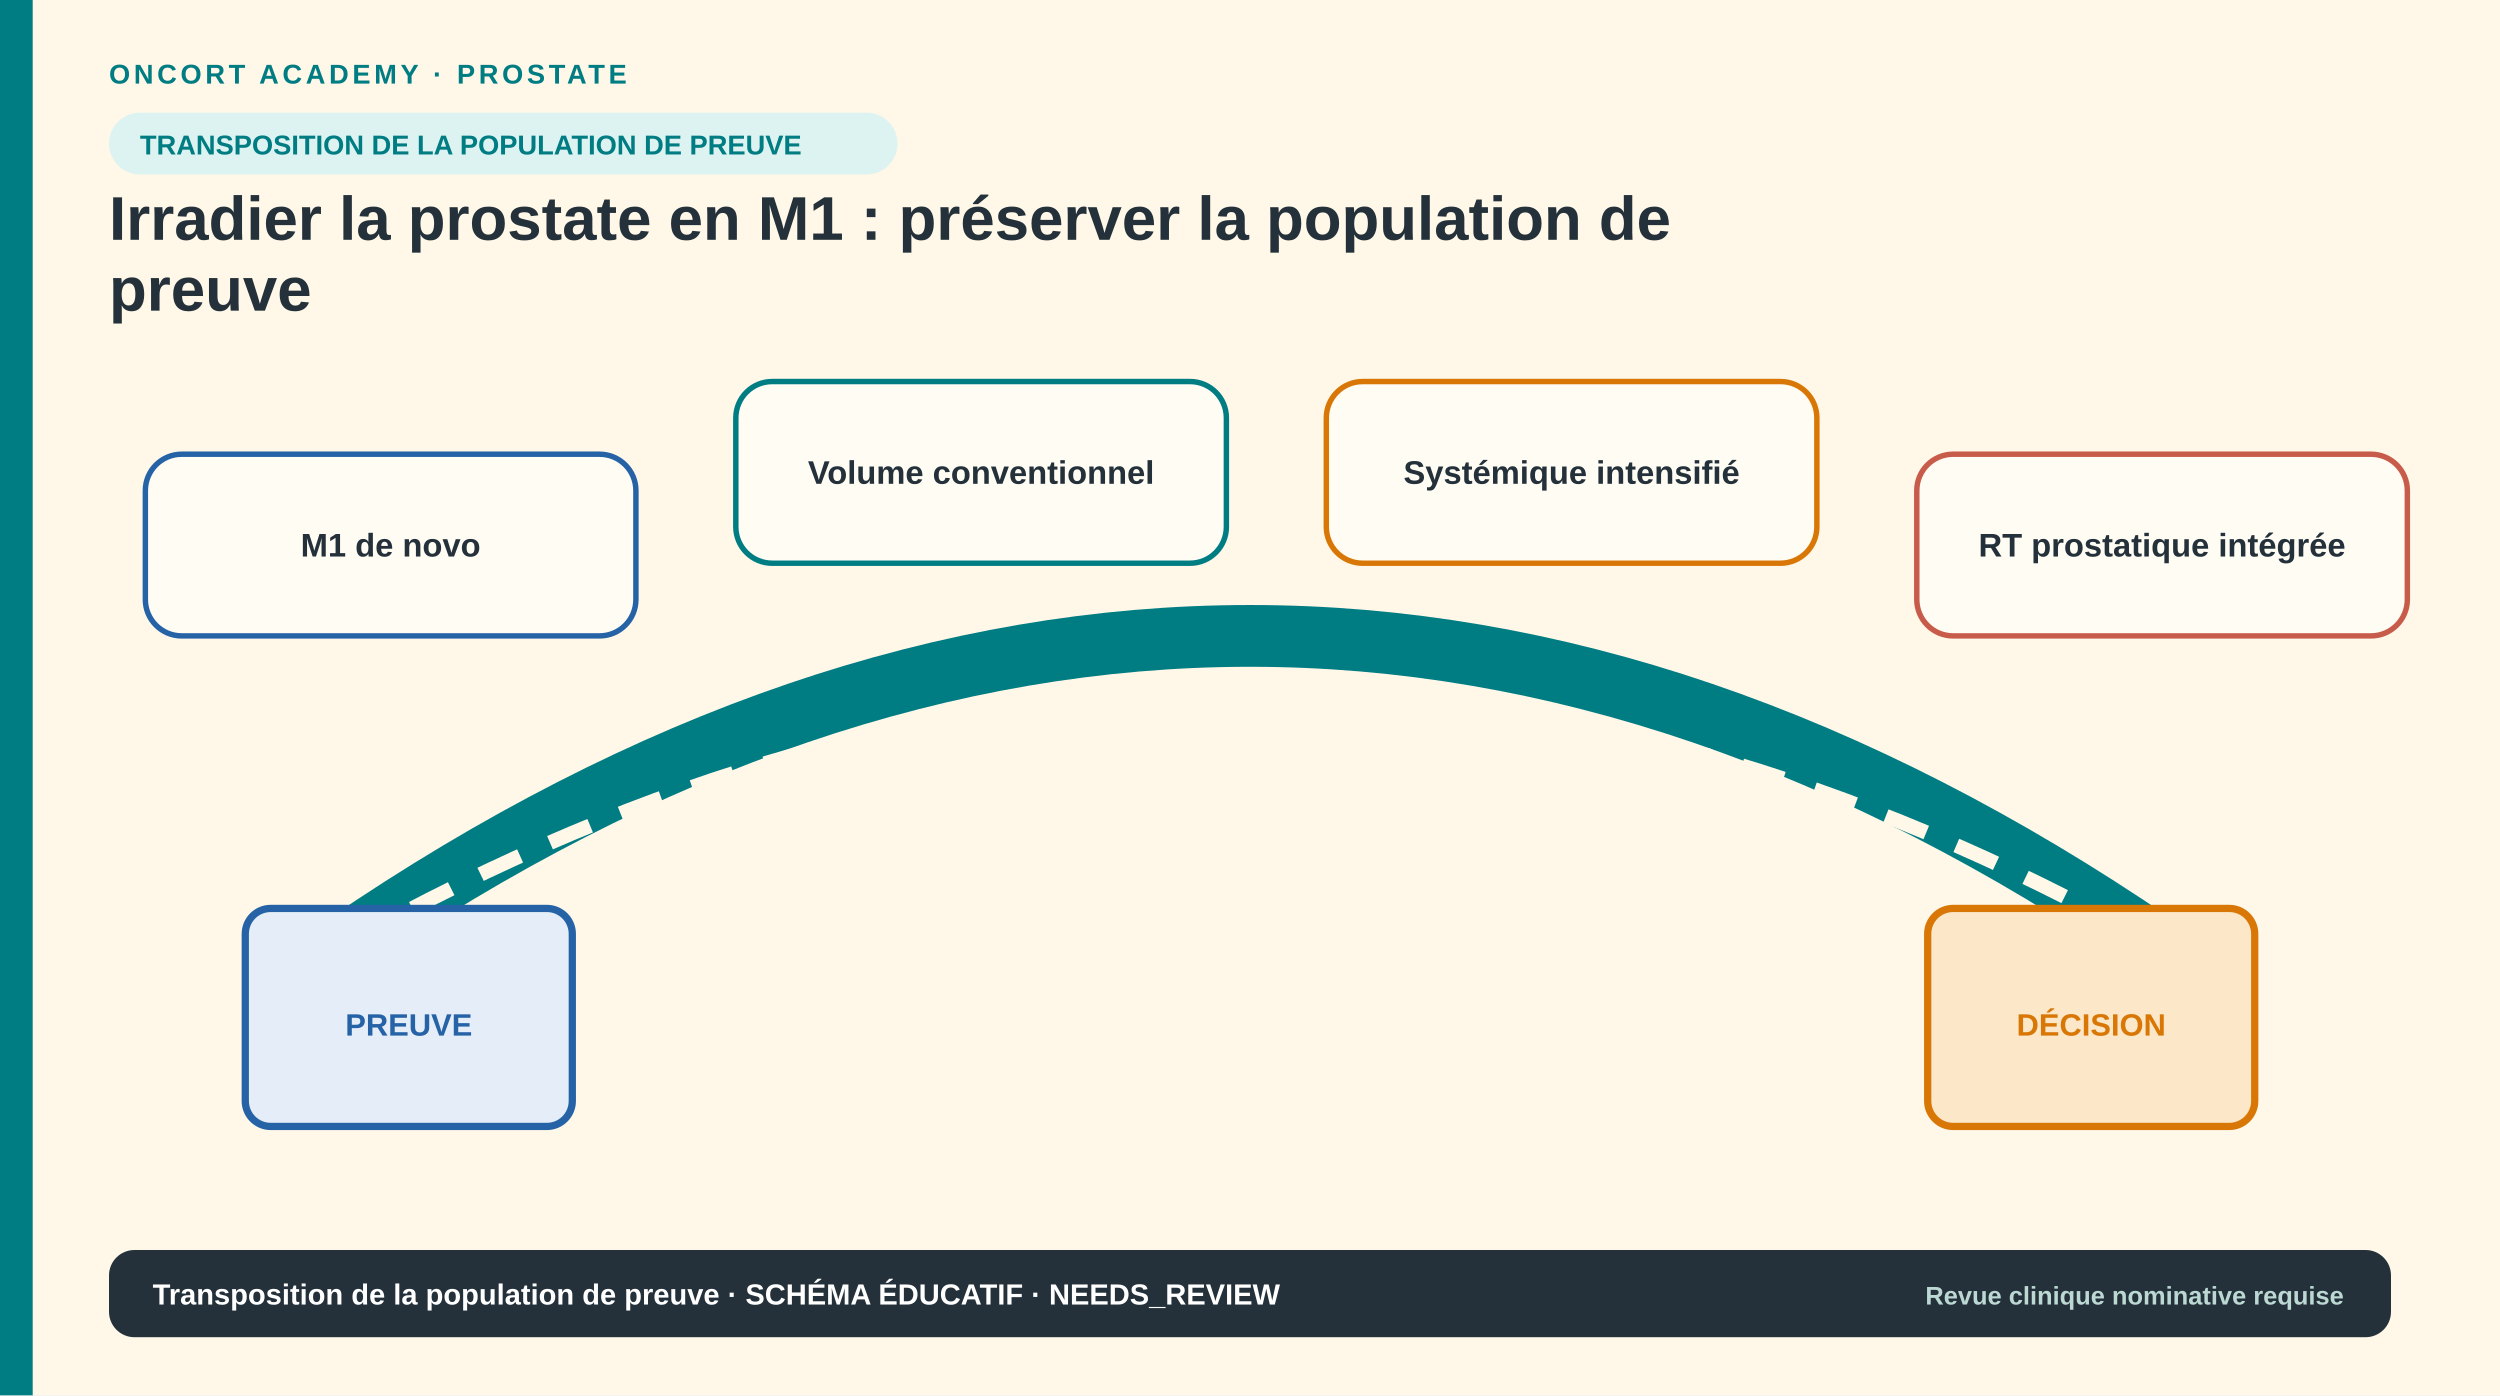
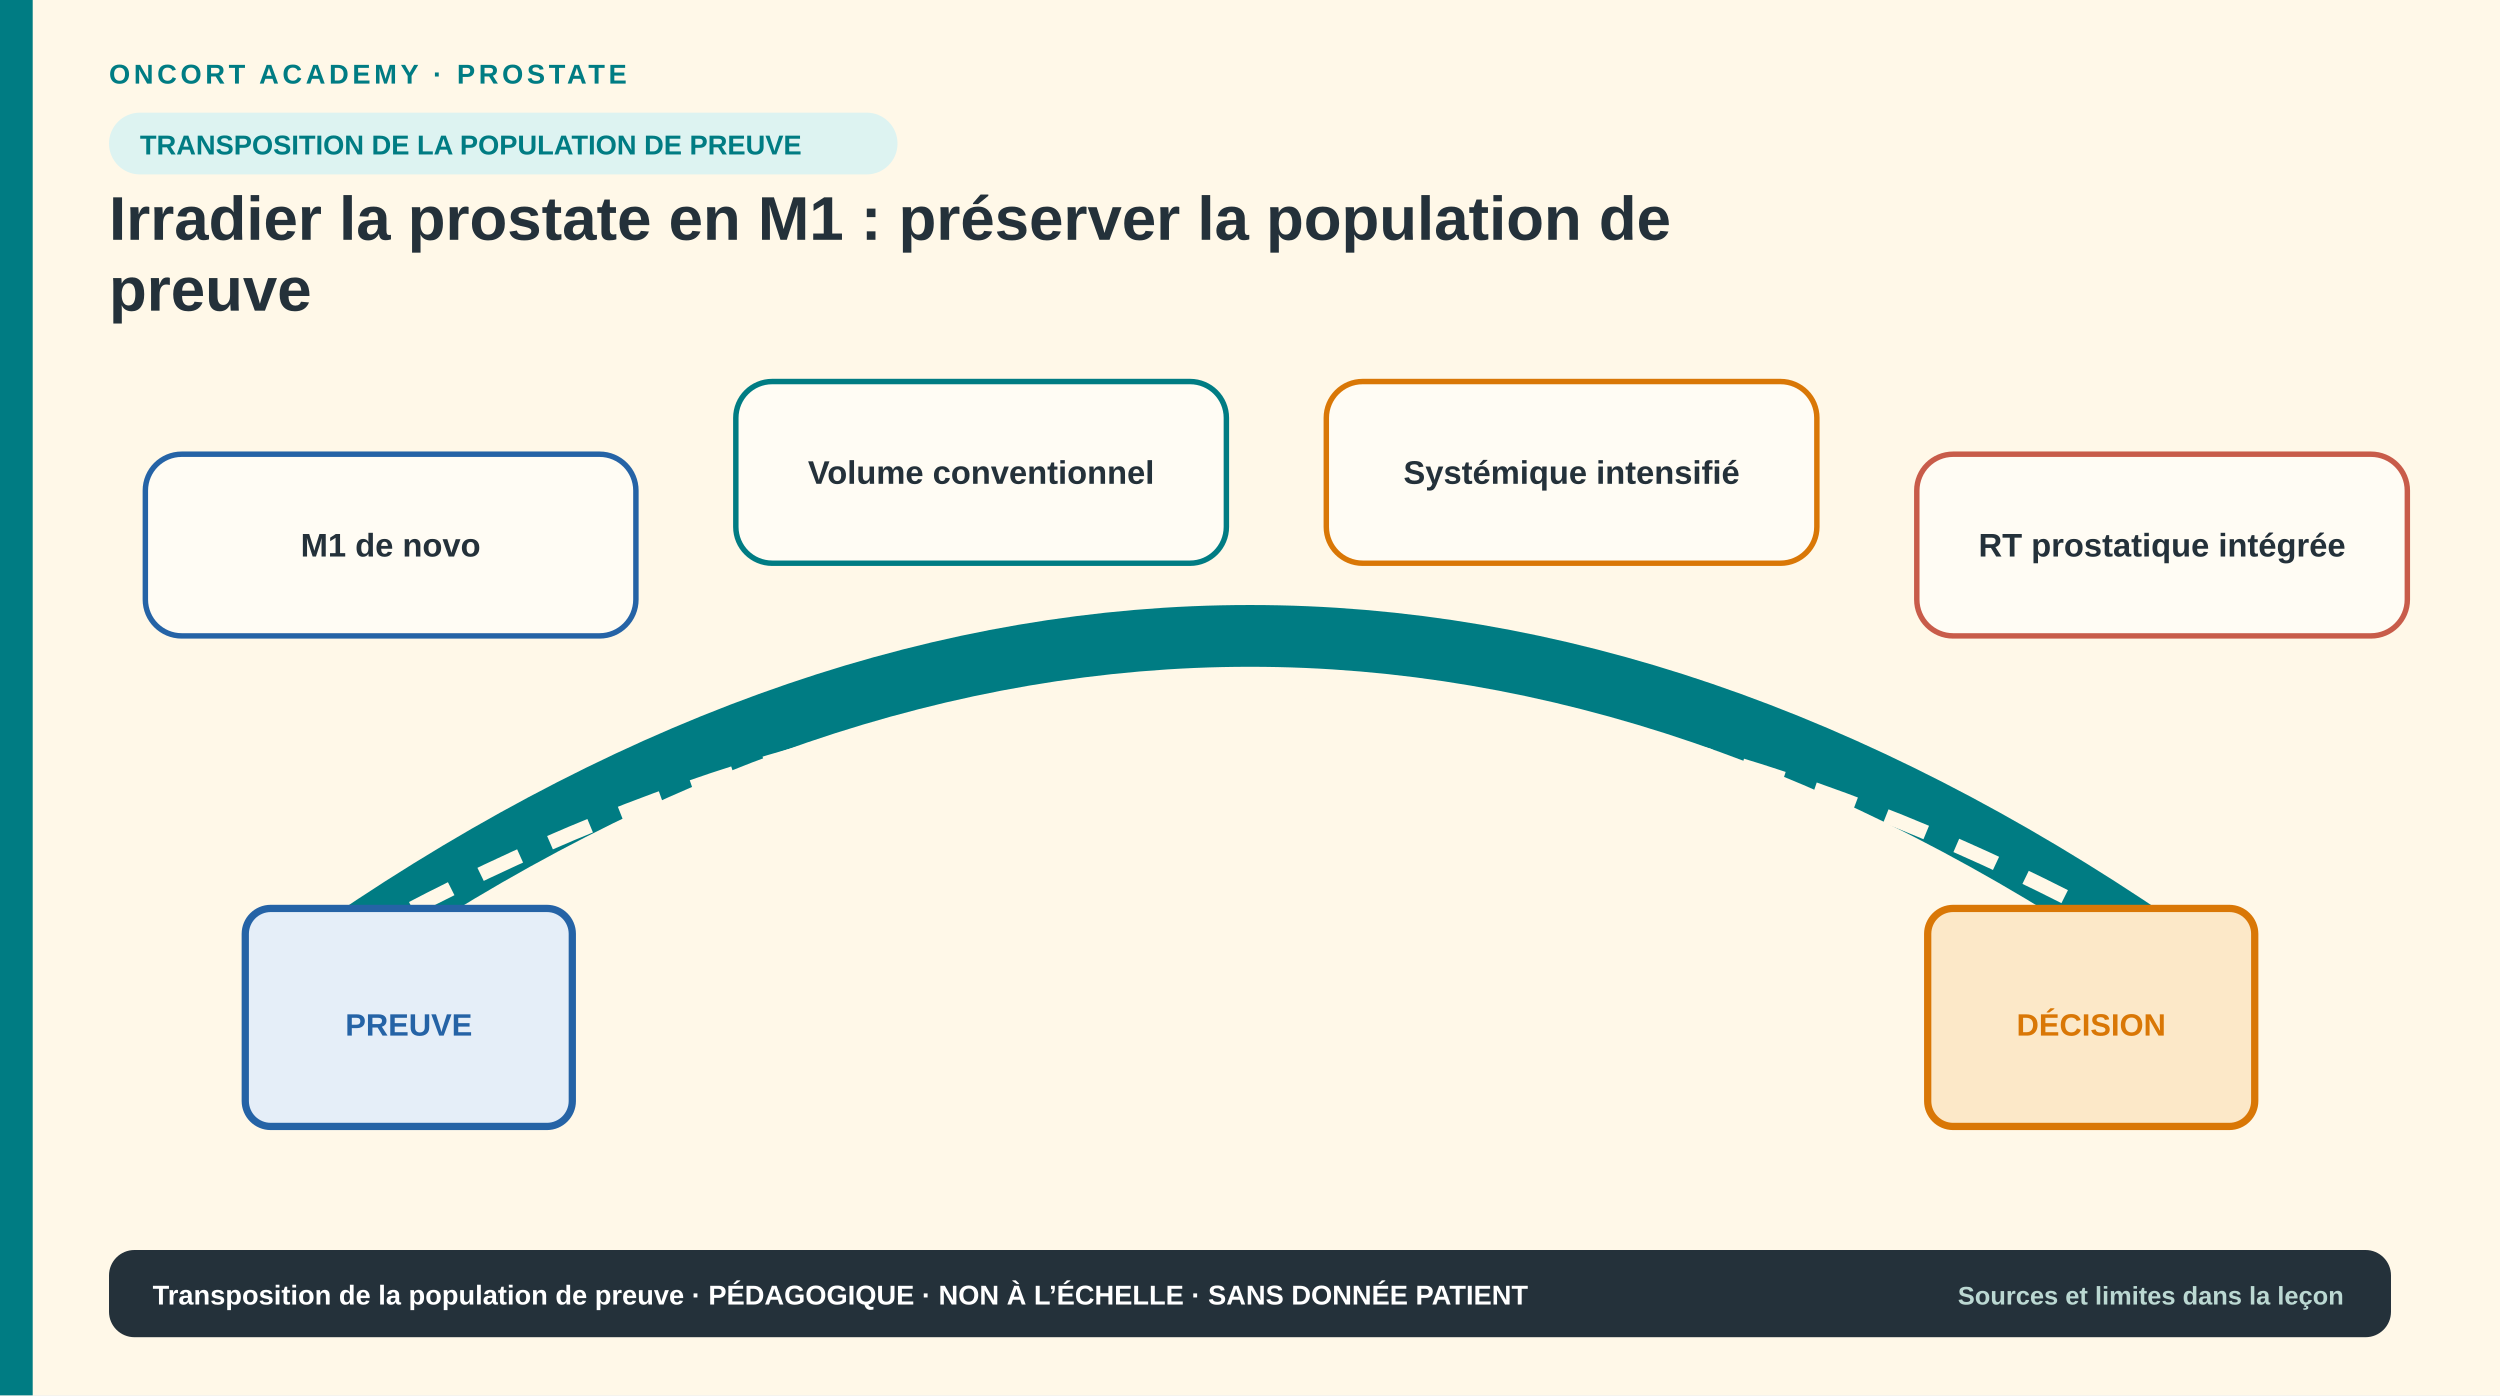
<svg xmlns="http://www.w3.org/2000/svg" width="1376" height="768" viewBox="0 0 1376 768" role="img" aria-labelledby="title desc">
  <defs>
    <marker id="arrow" markerWidth="6" markerHeight="6" refX="5.5" refY="3" orient="auto">
      <path d="M 0 0 L 6 3 L 0 6 z" fill="#24313A" />
    </marker>
  </defs>
  <rect width="1376" height="768" fill="#FFF8E8" />
  <rect width="18" height="768" fill="#007C83" />
  <text x="60" y="46" font-family="Arial, Helvetica, sans-serif" font-size="15" font-weight="800" fill="#007C83" letter-spacing="2">ONCORT ACADEMY · PROSTATE</text>
  <rect x="60" y="62" width="434" height="34" rx="17" fill="#DDF3F1" />
  <text x="77" y="85" font-family="Arial, Helvetica, sans-serif" font-size="15" font-weight="800" fill="#007C83">TRANSPOSITION DE LA POPULATION DE PREUVE</text>
  <text x="60" y="132" font-family="Arial, Helvetica, sans-serif" font-size="34" font-weight="800" fill="#24313A" text-anchor="start">
    <tspan x="60" dy="0">Irradier la prostate en M1 : préserver la population de</tspan>
    <tspan x="60" dy="39">preuve</tspan>
  </text>
  <path d="M 190 520 Q 688 180 1186 520" fill="none" stroke="#007C83" stroke-width="34" stroke-linecap="round" />
  <path d="M 190 520 Q 688 240 1186 520" fill="none" stroke="#FFF8E8" stroke-width="8" stroke-dasharray="24 18" />
  <rect x="135" y="500" width="180" height="120" rx="14" fill="#E5EEF8" stroke="#2563A6" stroke-width="4" />
  <rect x="1061" y="500" width="180" height="120" rx="14" fill="#FCE8C8" stroke="#D97706" stroke-width="4" />
  <g>
    <rect x="80" y="250" width="270" height="100" rx="20" fill="#FFFCF4" stroke="#2563A6" stroke-width="3" />
    <text x="215" y="306.3" font-family="Arial, Helvetica, sans-serif" font-size="18" font-weight="700" fill="#24313A" text-anchor="middle">
      <tspan x="215" dy="0">M1 de novo</tspan>
    </text>
  </g>
  <g>
    <rect x="405" y="210" width="270" height="100" rx="20" fill="#FFFCF4" stroke="#007C83" stroke-width="3" />
    <text x="540" y="266.3" font-family="Arial, Helvetica, sans-serif" font-size="18" font-weight="700" fill="#24313A" text-anchor="middle">
      <tspan x="540" dy="0">Volume conventionnel</tspan>
    </text>
  </g>
  <g>
    <rect x="730" y="210" width="270" height="100" rx="20" fill="#FFFCF4" stroke="#D97706" stroke-width="3" />
    <text x="865" y="266.3" font-family="Arial, Helvetica, sans-serif" font-size="18" font-weight="700" fill="#24313A" text-anchor="middle">
      <tspan x="865" dy="0">Systémique intensifié</tspan>
    </text>
  </g>
  <g>
    <rect x="1055" y="250" width="270" height="100" rx="20" fill="#FFFCF4" stroke="#C85C4A" stroke-width="3" />
    <text x="1190" y="306.3" font-family="Arial, Helvetica, sans-serif" font-size="18" font-weight="700" fill="#24313A" text-anchor="middle">
      <tspan x="1190" dy="0">RT prostatique intégrée</tspan>
    </text>
  </g>
  <text x="225" y="570" font-family="Arial" font-size="17" font-weight="800" fill="#2563A6" text-anchor="middle">PREUVE</text>
  <text x="1151" y="570" font-family="Arial" font-size="17" font-weight="800" fill="#D97706" text-anchor="middle">DÉCISION</text>
  <rect x="60" y="688" width="1256" height="48" rx="14" fill="#24313A" />
-   <text x="84" y="718" font-family="Arial, Helvetica, sans-serif" font-size="16" font-weight="750" fill="#FFFFFF">Transposition de la population de preuve · SCHÉMA ÉDUCATIF · NEEDS_REVIEW</text>
-   <text x="1290" y="718" font-family="Arial, Helvetica, sans-serif" font-size="14" font-weight="650" fill="#BBD8D2" text-anchor="end">Revue clinique nominative requise</text>
+   <text x="84" y="718" font-family="Arial, Helvetica, sans-serif" font-size="15" font-weight="750" fill="#FFFFFF">Transposition de la population de preuve · PÉDAGOGIQUE · NON À L’ÉCHELLE · SANS DONNÉE PATIENT</text>
+   <text x="1290" y="718" font-family="Arial, Helvetica, sans-serif" font-size="14" font-weight="650" fill="#BBD8D2" text-anchor="end">Sources et limites dans la leçon</text>
</svg>
